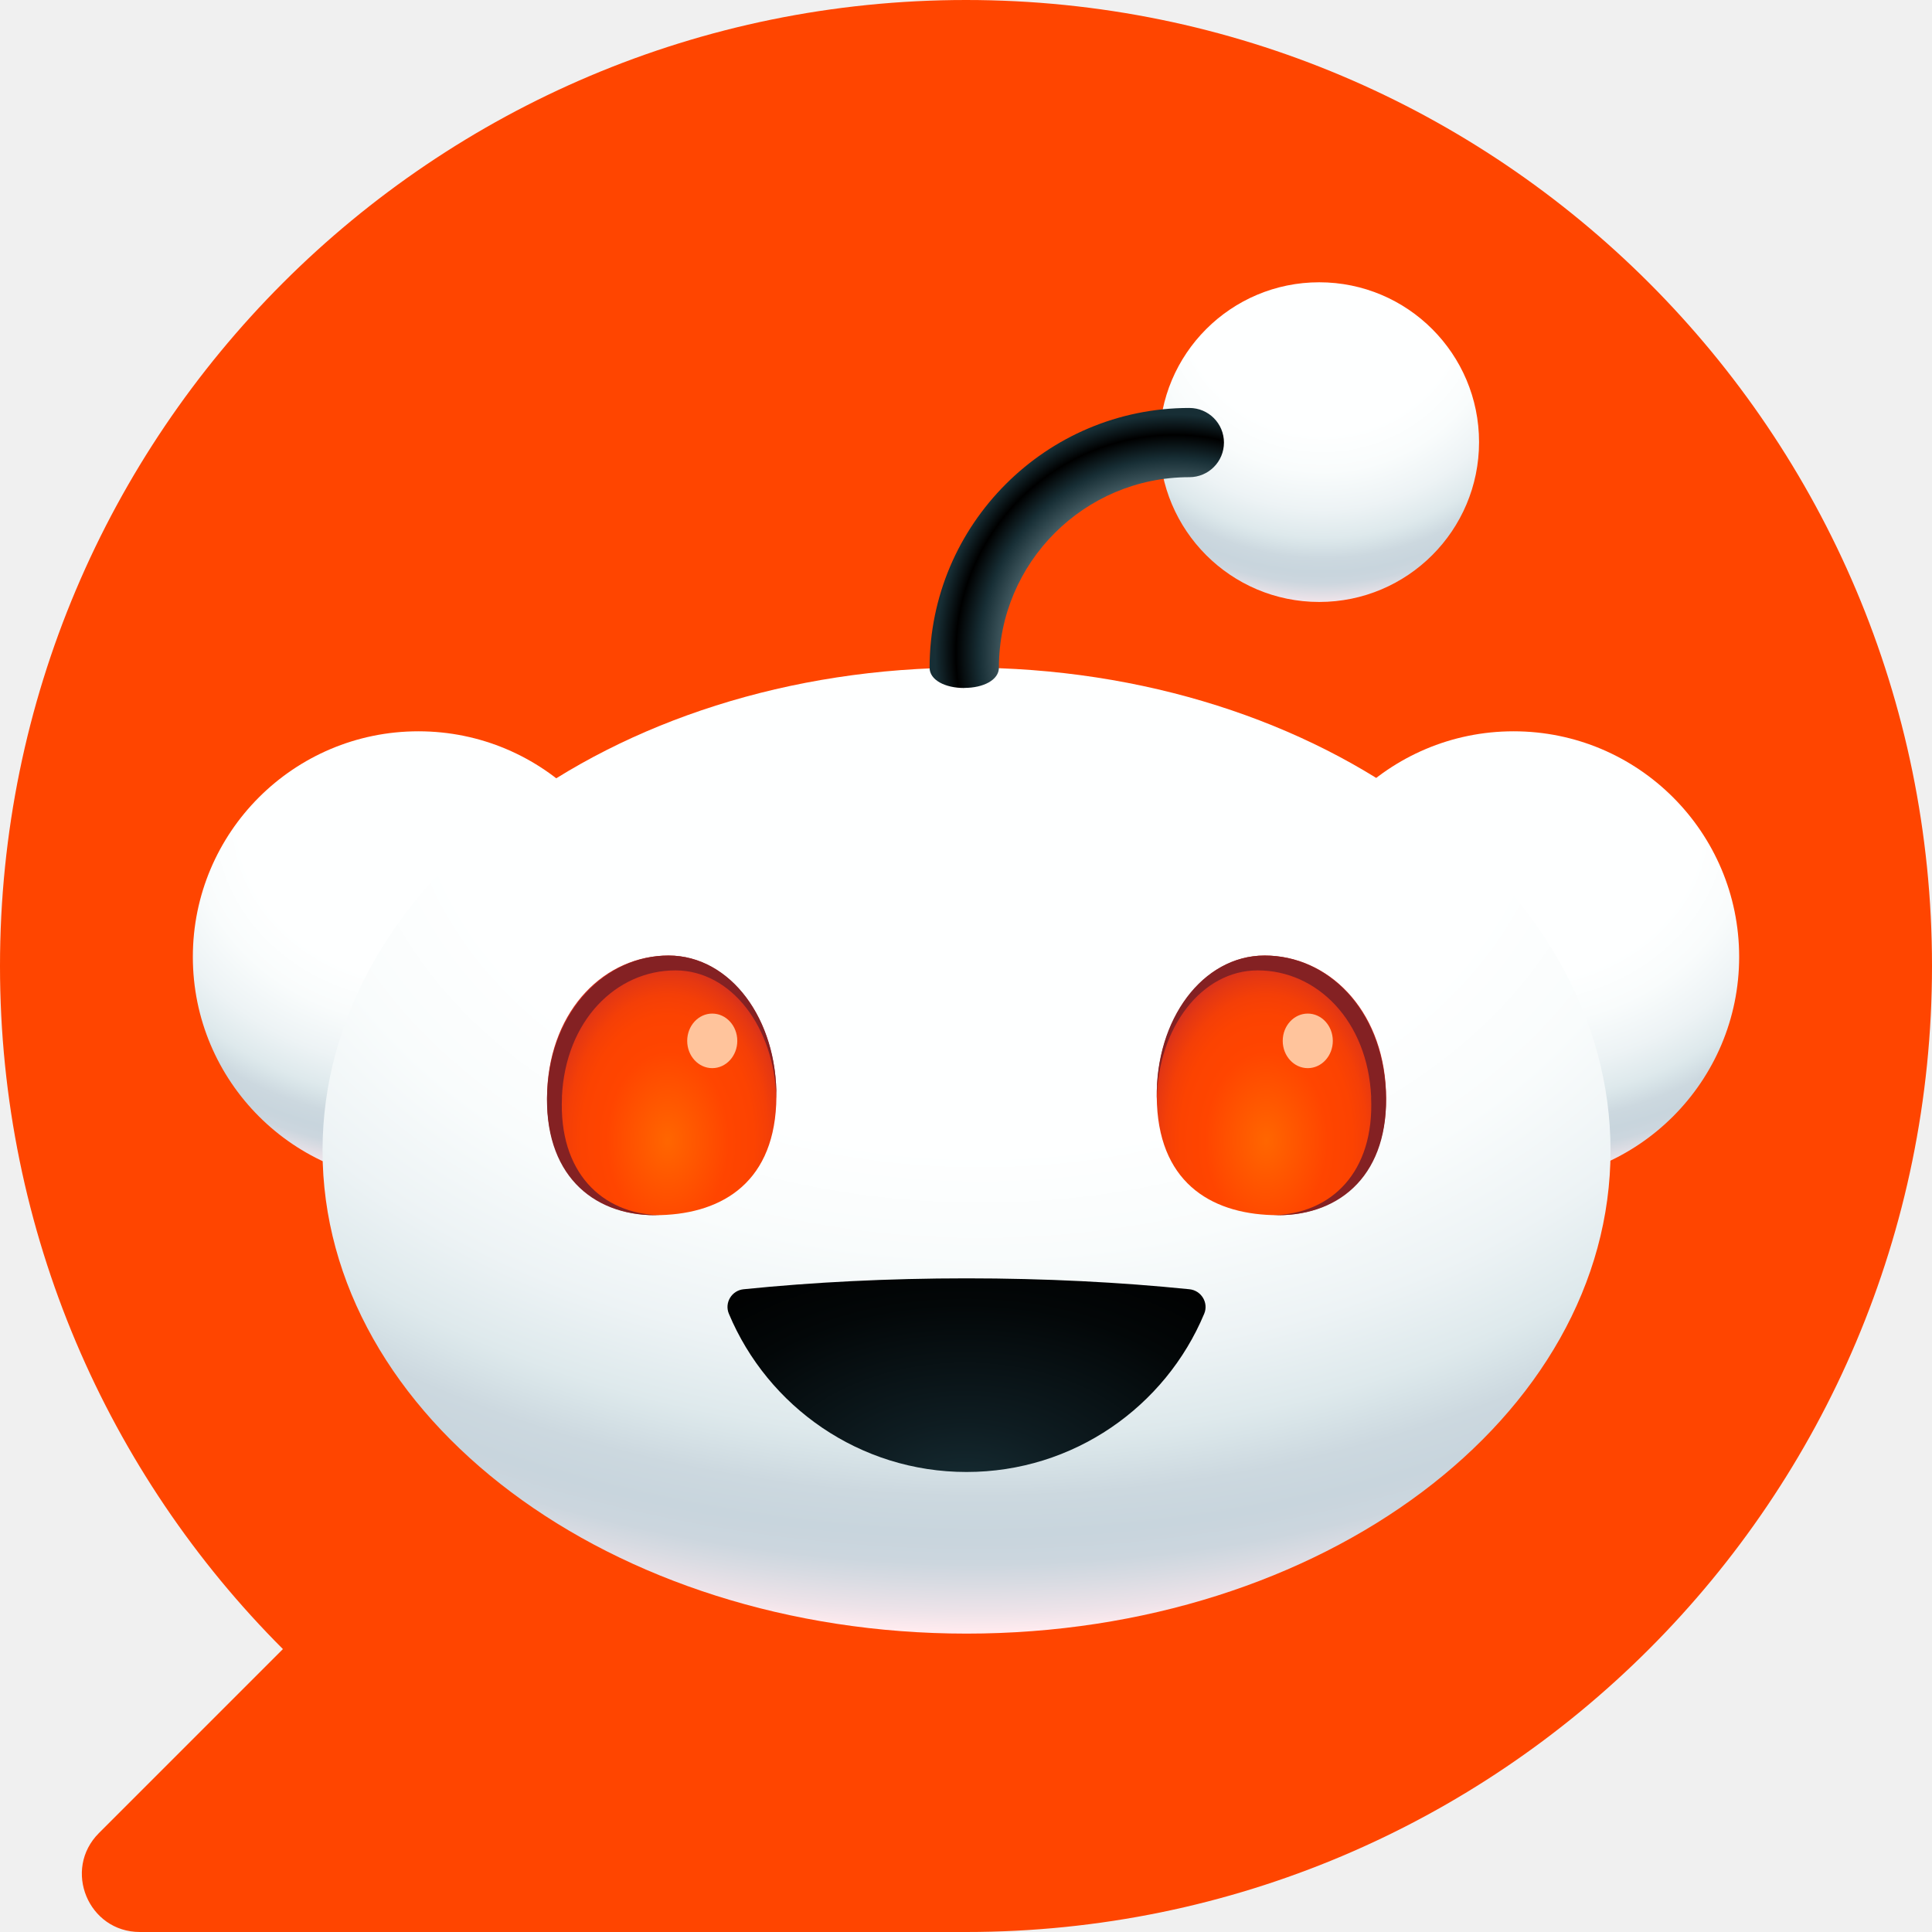
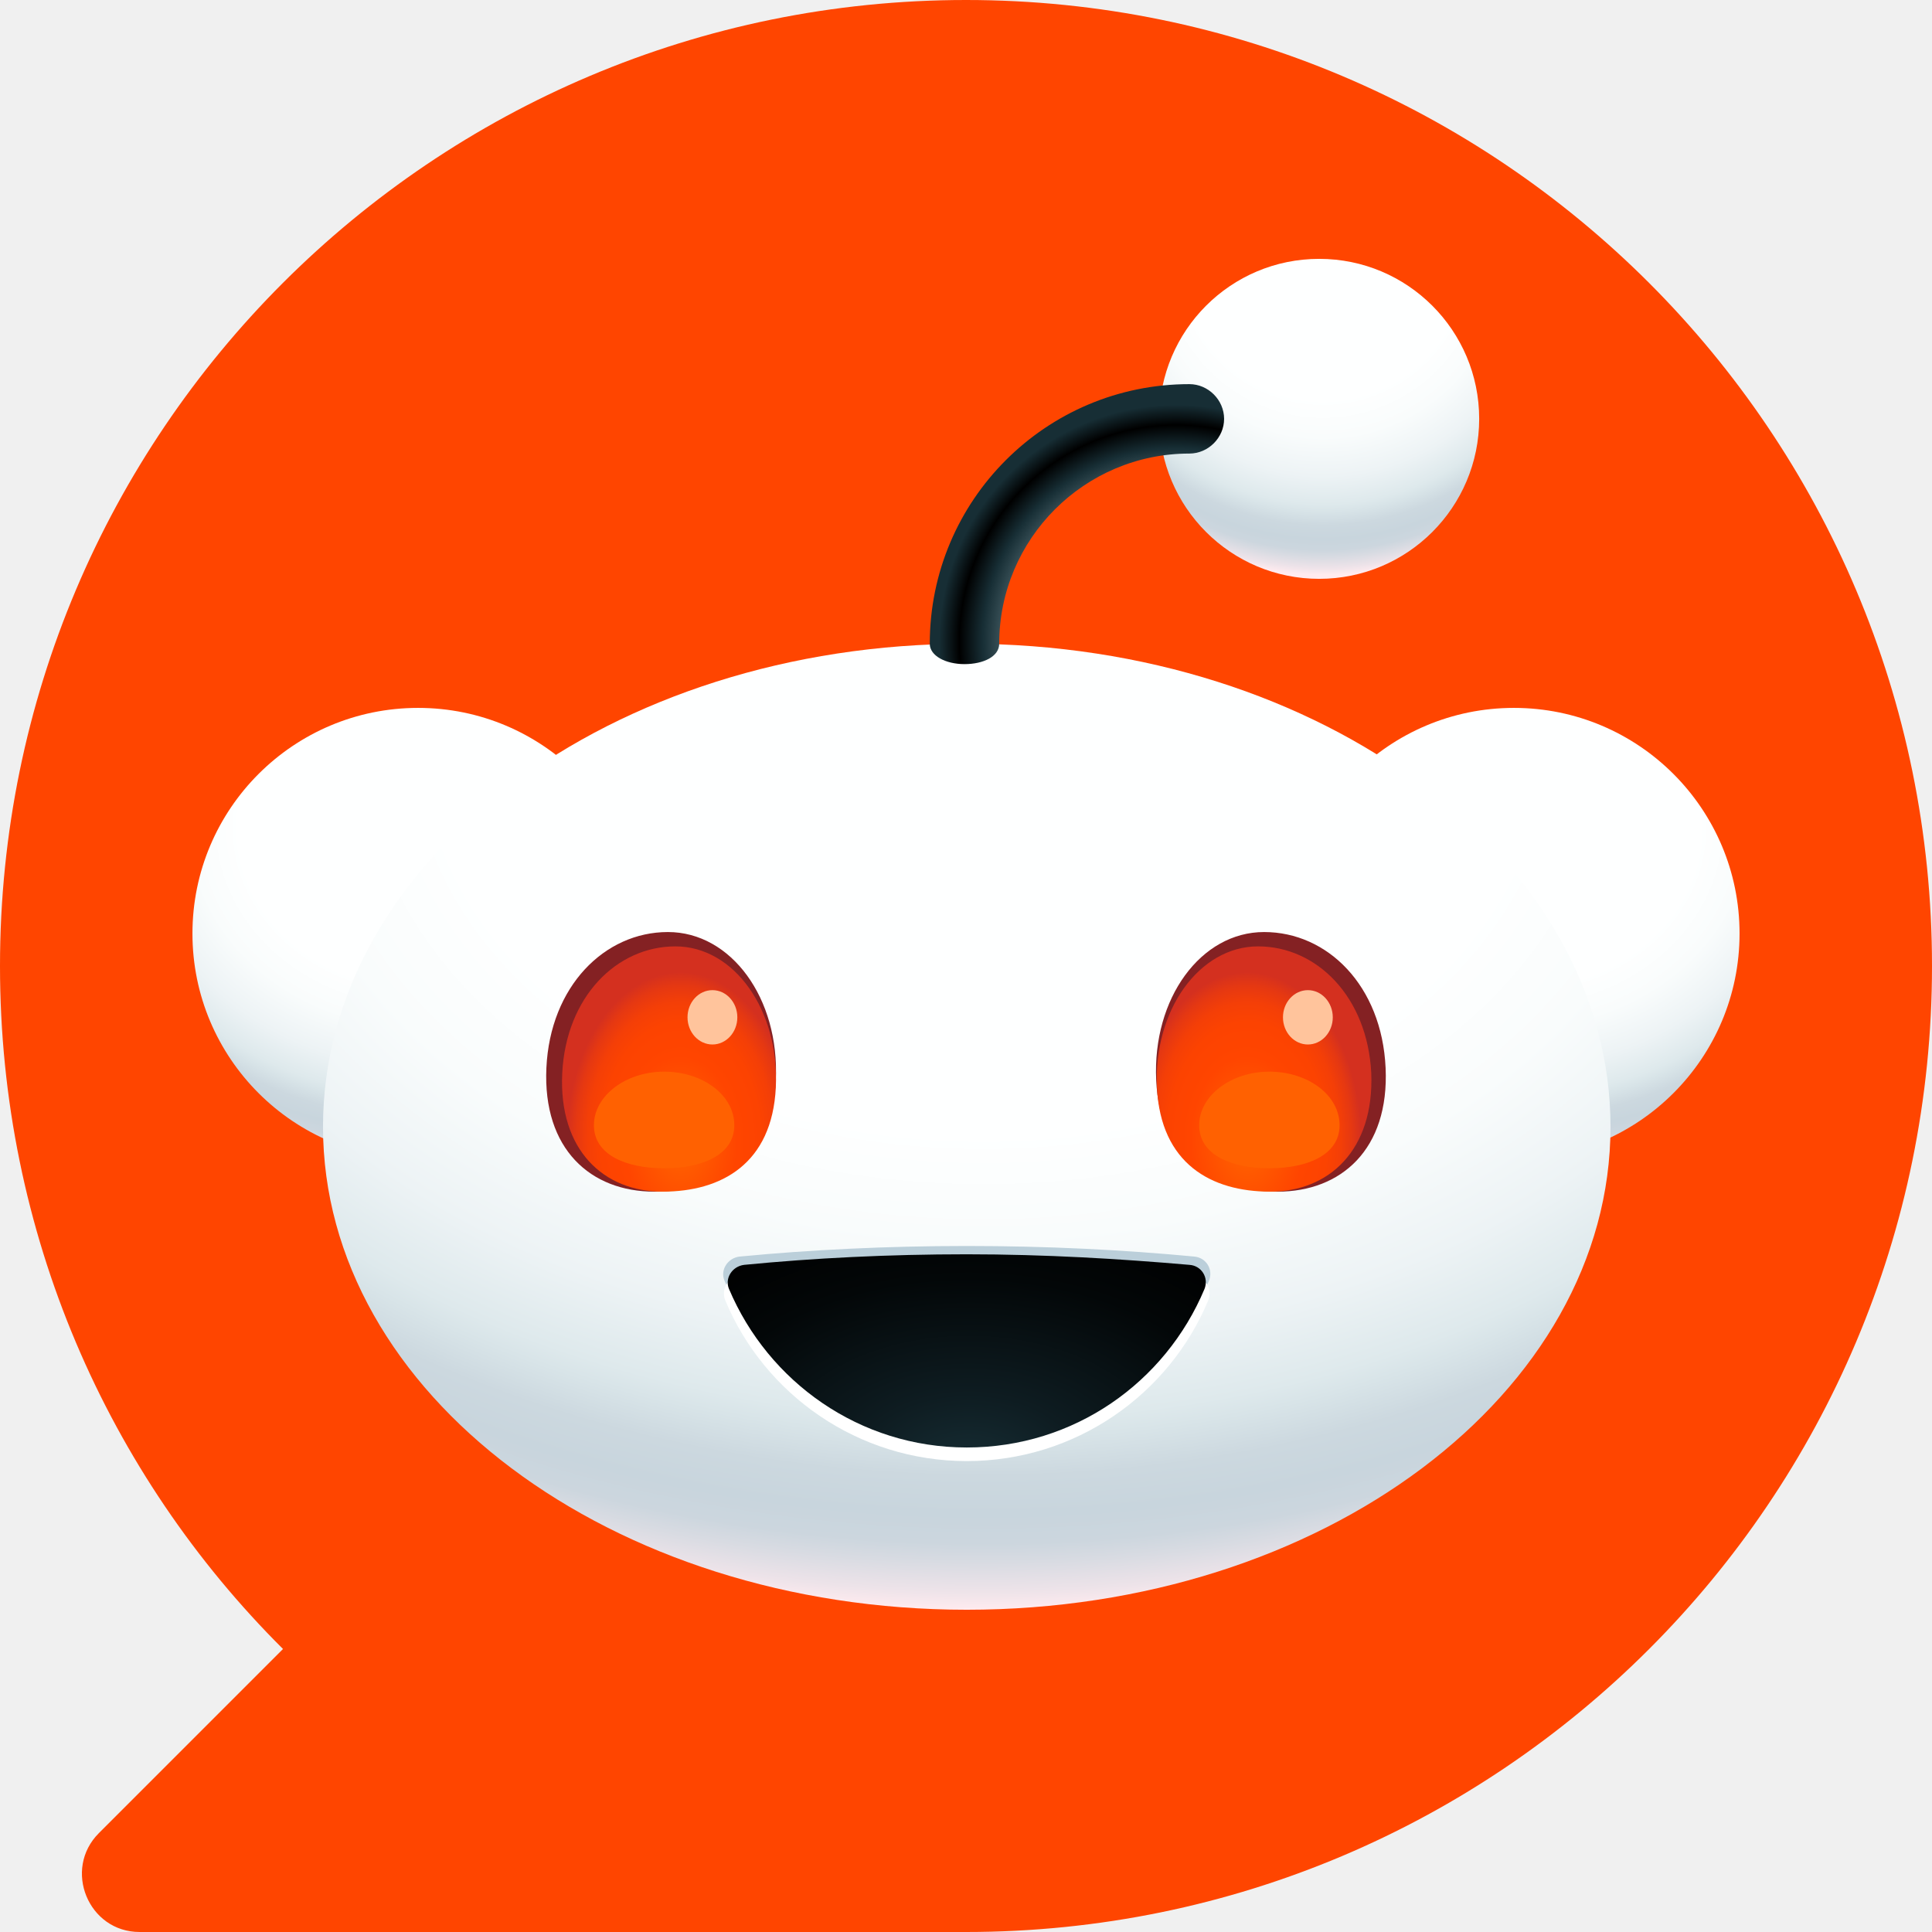
- <svg xmlns="http://www.w3.org/2000/svg" xmlns:xlink="http://www.w3.org/1999/xlink" class="_1O4jTk-dZ-VIxsCuYB6OR8" viewBox="0 0 216 216">
-   <defs>
-     <radialGradient id="snoo-radial-gragient" cx="169.75" cy="92.19" r="50.98" fx="169.75" fy="92.19" gradientTransform="matrix(1 0 0 .87 0 11.64)" gradientUnits="userSpaceOnUse">
-       <stop offset="0" stop-color="#feffff" />
-       <stop offset=".4" stop-color="#feffff" />
-       <stop offset=".51" stop-color="#f9fcfc" />
-       <stop offset=".62" stop-color="#edf3f5" />
-       <stop offset=".7" stop-color="#dee9ec" />
-       <stop offset=".72" stop-color="#d8e4e8" />
-       <stop offset=".76" stop-color="#ccd8df" />
-       <stop offset=".8" stop-color="#c8d5dd" />
-       <stop offset=".83" stop-color="#ccd6de" />
-       <stop offset=".85" stop-color="#d8dbe2" />
-       <stop offset=".88" stop-color="#ede3e9" />
-       <stop offset=".9" stop-color="#ffebef" />
+ <svg xmlns="http://www.w3.org/2000/svg" version="1.1" id="Layer_1" x="0px" y="0px" viewBox="0 0 256 256" style="enable-background:new 0 0 256 256;" xml:space="preserve">
+   <style type="text/css">
+ 	.st0{fill:#FF4500;}
+ 	.st1{fill:url(#SVGID_1_);}
+ 	.st2{fill:url(#SVGID_00000143587662857369923940000013768445963243616390_);}
+ 	.st3{fill:url(#SVGID_00000049923657610354670690000015505824909587812999_);}
+ 	.st4{fill:#842123;}
+ 	.st5{fill:url(#SVGID_00000017509965014435289950000010385374274650224513_);}
+ 	.st6{fill:url(#SVGID_00000150794207758787585400000007442167834910095251_);}
+ 	.st7{fill:#BBCFDA;}
+ 	.st8{fill:#FFFFFF;}
+ 	.st9{fill:url(#SVGID_00000123405508878946926800000007059768908544304044_);}
+ 	.st10{fill:url(#SVGID_00000097495304247950925070000004198053296767481484_);}
+ 	.st11{fill:url(#SVGID_00000000225171639171053760000003181848172219113636_);}
+ 	.st12{fill:#FF6101;}
+ 	.st13{fill:#FFC49C;}
+     </style>
+   <path class="st0" d="M128,0L128,0C57.3,0,0,57.3,0,128l0,0c0,35.4,14.3,67.4,37.5,90.5l-24.4,24.4c-4.8,4.8-1.4,13.1,5.4,13.1H128  l0,0c70.7,0,128-57.3,128-128l0,0C256,57.3,198.7,0,128,0z" />
+   <g>
+     <radialGradient id="SVGID_1_" cx="981.025" cy="1.811" r="127.45" fx="981.025" fy="-7.319" gradientTransform="matrix(0.47 0 0 -0.41 -260.07 108.3)" gradientUnits="userSpaceOnUse">
+       <stop offset="0" style="stop-color:#FEFFFF" />
+       <stop offset="0.4" style="stop-color:#FEFFFF" />
+       <stop offset="0.51" style="stop-color:#F9FCFC" />
+       <stop offset="0.62" style="stop-color:#EDF3F5" />
+       <stop offset="0.7" style="stop-color:#DEE9EC" />
+       <stop offset="0.72" style="stop-color:#D8E4E8" />
+       <stop offset="0.76" style="stop-color:#CCD8DF" />
+       <stop offset="0.8" style="stop-color:#C8D5DD" />
+       <stop offset="0.83" style="stop-color:#CCD6DE" />
+       <stop offset="0.85" style="stop-color:#D8DBE2" />
+       <stop offset="0.88" style="stop-color:#EDE3E9" />
+       <stop offset="0.9" style="stop-color:#FFEBEF" />
    </radialGradient>
-     <radialGradient xlink:href="#snoo-radial-gragient" id="snoo-radial-gragient-2" cx="47.31" r="50.98" fx="47.31" />
-     <radialGradient xlink:href="#snoo-radial-gragient" id="snoo-radial-gragient-3" cx="109.61" cy="85.59" r="153.78" fx="109.61" fy="85.59" gradientTransform="matrix(1 0 0 .7 0 25.56)" />
-     <radialGradient id="snoo-radial-gragient-4" cx="-6.01" cy="64.68" r="12.85" fx="-6.01" fy="64.68" gradientTransform="matrix(1.07 0 0 1.55 81.08 27.26)" gradientUnits="userSpaceOnUse">
-       <stop offset="0" stop-color="#f60" />
-       <stop offset=".5" stop-color="#ff4500" />
-       <stop offset=".7" stop-color="#fc4301" />
-       <stop offset=".82" stop-color="#f43f07" />
-       <stop offset=".92" stop-color="#e53812" />
-       <stop offset="1" stop-color="#d4301f" />
+     <circle class="st1" cx="200.6" cy="123.7" r="29.9" />
+     <radialGradient id="SVGID_00000036246770641878814990000005919777119678409602_" cx="672.259" cy="1.811" r="127.45" fx="672.259" fy="-7.319" gradientTransform="matrix(0.47 0 0 -0.41 -260.07 108.3)" gradientUnits="userSpaceOnUse">
+       <stop offset="0" style="stop-color:#FEFFFF" />
+       <stop offset="0.4" style="stop-color:#FEFFFF" />
+       <stop offset="0.51" style="stop-color:#F9FCFC" />
+       <stop offset="0.62" style="stop-color:#EDF3F5" />
+       <stop offset="0.7" style="stop-color:#DEE9EC" />
+       <stop offset="0.72" style="stop-color:#D8E4E8" />
+       <stop offset="0.76" style="stop-color:#CCD8DF" />
+       <stop offset="0.8" style="stop-color:#C8D5DD" />
+       <stop offset="0.83" style="stop-color:#CCD6DE" />
+       <stop offset="0.85" style="stop-color:#D8DBE2" />
+       <stop offset="0.88" style="stop-color:#EDE3E9" />
+       <stop offset="0.9" style="stop-color:#FFEBEF" />
    </radialGradient>
-     <radialGradient xlink:href="#snoo-radial-gragient-4" id="snoo-radial-gragient-5" cx="-73.55" cy="64.68" r="12.85" fx="-73.55" fy="64.68" gradientTransform="matrix(-1.07 0 0 1.55 62.87 27.26)" />
-     <radialGradient id="snoo-radial-gragient-6" cx="107.93" cy="166.96" r="45.3" fx="107.93" fy="166.96" gradientTransform="matrix(1 0 0 .66 0 57.4)" gradientUnits="userSpaceOnUse">
-       <stop offset="0" stop-color="#172e35" />
-       <stop offset=".29" stop-color="#0e1c21" />
-       <stop offset=".73" stop-color="#030708" />
-       <stop offset="1" />
+     <circle style="fill:url(#SVGID_00000036246770641878814990000005919777119678409602_);" cx="55.4" cy="123.7" r="29.9" />
+     <radialGradient id="SVGID_00000018938084004212545110000003812637463316940965_" cx="830.675" cy="-224.685" r="384.44" gradientTransform="matrix(0.47 0 0 -0.33 -260.07 25.03)" gradientUnits="userSpaceOnUse">
+       <stop offset="0" style="stop-color:#FEFFFF" />
+       <stop offset="0.4" style="stop-color:#FEFFFF" />
+       <stop offset="0.51" style="stop-color:#F9FCFC" />
+       <stop offset="0.62" style="stop-color:#EDF3F5" />
+       <stop offset="0.7" style="stop-color:#DEE9EC" />
+       <stop offset="0.72" style="stop-color:#D8E4E8" />
+       <stop offset="0.76" style="stop-color:#CCD8DF" />
+       <stop offset="0.8" style="stop-color:#C8D5DD" />
+       <stop offset="0.83" style="stop-color:#CCD6DE" />
+       <stop offset="0.85" style="stop-color:#D8DBE2" />
+       <stop offset="0.88" style="stop-color:#EDE3E9" />
+       <stop offset="0.9" style="stop-color:#FFEBEF" />
    </radialGradient>
-     <radialGradient xlink:href="#snoo-radial-gragient" id="snoo-radial-gragient-7" cx="147.88" cy="32.94" r="39.77" fx="147.88" fy="32.94" gradientTransform="matrix(1 0 0 .98 0 .54)" />
-     <radialGradient id="snoo-radial-gragient-8" cx="131.31" cy="73.08" r="32.6" fx="131.31" fy="73.08" gradientUnits="userSpaceOnUse">
-       <stop offset=".48" stop-color="#7a9299" />
-       <stop offset=".67" stop-color="#172e35" />
-       <stop offset=".75" />
-       <stop offset=".82" stop-color="#172e35" />
+     <ellipse style="fill:url(#SVGID_00000018938084004212545110000003812637463316940965_);" cx="128.1" cy="149.3" rx="85.3" ry="64" />
+     <path class="st4" d="M102.8,143.1c-0.5,10.8-7.7,14.8-16.1,14.8s-14.8-5.6-14.3-16.4s7.7-18,16.1-18S103.3,132.3,102.8,143.1z" />
+     <path class="st4" d="M183.6,141.5c0.5,10.8-5.9,16.4-14.3,16.4s-15.6-3.9-16.1-14.8c-0.5-10.8,5.9-19.6,14.3-19.6   S183.1,130.6,183.6,141.5L183.6,141.5z" />
+     <radialGradient id="SVGID_00000100358442326342623590000001008359023910400391_" cx="-2957.255" cy="173.422" r="32.12" gradientTransform="matrix(-0.47 0 0 0.69 -1224.63 31.31)" gradientUnits="userSpaceOnUse">
+       <stop offset="0" style="stop-color:#FF6600" />
+       <stop offset="0.5" style="stop-color:#FF4500" />
+       <stop offset="0.7" style="stop-color:#FC4301" />
+       <stop offset="0.82" style="stop-color:#F43F07" />
+       <stop offset="0.92" style="stop-color:#E53812" />
+       <stop offset="1" style="stop-color:#D4301F" />
    </radialGradient>
-     <style>
-             .snoo-cls-11{stroke-width:0;fill:#ffc49c}
-         </style>
-   </defs>
-   <path fill="#ff4500" stroke-width="0" d="M108 0C48.35 0 0 48.35 0 108c0 29.82 12.09 56.82 31.63 76.37l-20.57 20.57C6.98 209.02 9.87 216 15.64 216H108c59.65 0 108-48.35 108-108S167.65 0 108 0Z" />
-   <circle cx="169.22" cy="106.98" r="25.22" fill="url(#snoo-radial-gragient)" stroke-width="0" />
-   <circle cx="46.78" cy="106.98" r="25.22" fill="url(#snoo-radial-gragient-2)" stroke-width="0" />
-   <ellipse cx="108.06" cy="128.64" fill="url(#snoo-radial-gragient-3)" stroke-width="0" rx="72" ry="54" />
-   <path fill="url(#snoo-radial-gragient-4)" stroke-width="0" d="M86.78 123.48c-.42 9.08-6.49 12.38-13.56 12.38s-12.46-4.93-12.04-14.01c.42-9.08 6.49-15.02 13.56-15.02s12.46 7.58 12.04 16.66Z" />
-   <path fill="url(#snoo-radial-gragient-5)" stroke-width="0" d="M129.35 123.48c.42 9.08 6.49 12.38 13.56 12.38s12.46-4.93 12.04-14.01c-.42-9.08-6.49-15.02-13.56-15.02s-12.46 7.58-12.04 16.66Z" />
-   <ellipse cx="79.63" cy="116.37" class="snoo-cls-11" rx="2.8" ry="3.05" />
-   <ellipse cx="146.21" cy="116.37" class="snoo-cls-11" rx="2.8" ry="3.05" />
-   <path fill="url(#snoo-radial-gragient-6)" stroke-width="0" d="M108.06 142.92c-8.76 0-17.16.43-24.92 1.22-1.33.13-2.17 1.51-1.65 2.74 4.35 10.39 14.61 17.69 26.57 17.69s22.23-7.3 26.57-17.69c.52-1.23-.33-2.61-1.65-2.74-7.77-.79-16.16-1.22-24.92-1.22Z" />
-   <circle cx="147.49" cy="49.43" r="17.87" fill="url(#snoo-radial-gragient-7)" stroke-width="0" />
-   <path fill="url(#snoo-radial-gragient-8)" stroke-width="0" d="M107.8 76.92c-2.14 0-3.87-.89-3.87-2.27 0-16.01 13.03-29.04 29.04-29.04 2.14 0 3.87 1.73 3.87 3.87s-1.73 3.87-3.87 3.87c-11.74 0-21.29 9.55-21.29 21.29 0 1.38-1.73 2.27-3.87 2.27Z" />
-   <path fill="#842123" stroke-width="0" d="M62.82 122.65c.39-8.56 6.08-14.16 12.69-14.16 6.26 0 11.1 6.39 11.28 14.33.17-8.88-5.13-15.99-12.05-15.99s-13.14 6.05-13.56 15.2c-.42 9.15 4.97 13.83 12.04 13.83h.52c-6.44-.16-11.3-4.79-10.91-13.2Zm90.48 0c-.39-8.56-6.08-14.16-12.69-14.16-6.26 0-11.1 6.39-11.28 14.33-.17-8.88 5.13-15.99 12.05-15.99 7.07 0 13.14 6.05 13.56 15.2.42 9.15-4.97 13.83-12.04 13.83h-.52c6.44-.16 11.3-4.79 10.91-13.2Z" />
+     <path style="fill:url(#SVGID_00000100358442326342623590000001008359023910400391_);" d="M153.3,144.1c0.5,10.1,7.2,13.8,15,13.8   s13.8-5.5,13.4-15.7c-0.5-10.1-7.2-16.8-15-16.8S152.8,133.9,153.3,144.1z" />
+     <radialGradient id="SVGID_00000101795553196247918750000016558665307898727865_" cx="745.235" cy="173.422" r="32.12" gradientTransform="matrix(0.47 0 0 0.69 -260.07 31.31)" gradientUnits="userSpaceOnUse">
+       <stop offset="0" style="stop-color:#FF6600" />
+       <stop offset="0.5" style="stop-color:#FF4500" />
+       <stop offset="0.7" style="stop-color:#FC4301" />
+       <stop offset="0.82" style="stop-color:#F43F07" />
+       <stop offset="0.92" style="stop-color:#E53812" />
+       <stop offset="1" style="stop-color:#D4301F" />
+     </radialGradient>
+     <path style="fill:url(#SVGID_00000101795553196247918750000016558665307898727865_);" d="M102.8,144.1c-0.5,10.1-7.2,13.8-15,13.8   s-13.8-5.5-13.3-15.7c0.5-10.1,7.2-16.8,15-16.8S103.3,133.9,102.8,144.1z" />
+     <path class="st7" d="M128.1,165.1c-10.6,0-20.7,0.5-30.1,1.4c-1.6,0.2-2.6,1.8-2,3.2c5.2,12.3,17.6,21,32.1,21s26.8-8.6,32.1-21   c0.6-1.5-0.4-3.1-2-3.2C148.8,165.6,138.7,165.1,128.1,165.1z" />
+     <path class="st8" d="M128.1,167.5c-10.6,0-20.7,0.5-30,1.5c-1.6,0.2-2.6,1.8-2,3.3c5.2,12.5,17.6,21.3,32,21.3s26.8-8.8,32-21.3   c0.6-1.5-0.4-3.1-2-3.3C148.7,168,138.6,167.5,128.1,167.5L128.1,167.5z" />
+     <radialGradient id="SVGID_00000129915728043071345700000001618660102739666578_" cx="826.465" cy="-508.476" r="113.26" gradientTransform="matrix(0.47 0 0 -0.31 -260.07 37.28)" gradientUnits="userSpaceOnUse">
+       <stop offset="0" style="stop-color:#172E35" />
+       <stop offset="0.29" style="stop-color:#0E1C21" />
+       <stop offset="0.73" style="stop-color:#030708" />
+       <stop offset="1" style="stop-color:#000000" />
+     </radialGradient>
+     <path style="fill:url(#SVGID_00000129915728043071345700000001618660102739666578_);" d="M128.1,166.2c-10.4,0-20.3,0.5-29.5,1.4   c-1.6,0.2-2.6,1.8-2,3.2c5.2,12.3,17.3,21,31.5,21s26.3-8.6,31.5-21c0.6-1.5-0.4-3.1-2-3.2C148.4,166.8,138.5,166.2,128.1,166.2z" />
+     <radialGradient id="SVGID_00000132773094689987568360000004811110407827195799_" cx="926.345" cy="277.902" r="99.42" gradientTransform="matrix(0.47 0 0 -0.47 -260.07 164.72)" gradientUnits="userSpaceOnUse">
+       <stop offset="0" style="stop-color:#FEFFFF" />
+       <stop offset="0.4" style="stop-color:#FEFFFF" />
+       <stop offset="0.51" style="stop-color:#F9FCFC" />
+       <stop offset="0.62" style="stop-color:#EDF3F5" />
+       <stop offset="0.7" style="stop-color:#DEE9EC" />
+       <stop offset="0.72" style="stop-color:#D8E4E8" />
+       <stop offset="0.76" style="stop-color:#CCD8DF" />
+       <stop offset="0.8" style="stop-color:#C8D5DD" />
+       <stop offset="0.83" style="stop-color:#CCD6DE" />
+       <stop offset="0.85" style="stop-color:#D8DBE2" />
+       <stop offset="0.88" style="stop-color:#EDE3E9" />
+       <stop offset="0.9" style="stop-color:#FFEBEF" />
+     </radialGradient>
+     <circle style="fill:url(#SVGID_00000132773094689987568360000004811110407827195799_);" cx="174.8" cy="55.5" r="21.2" />
+     <radialGradient id="SVGID_00000093173154653334829310000007940785063173693333_" cx="884.915" cy="177.562" r="81.49" gradientTransform="matrix(0.47 0 0 -0.47 -260.07 168.5)" gradientUnits="userSpaceOnUse">
+       <stop offset="0.48" style="stop-color:#7A9299" />
+       <stop offset="0.67" style="stop-color:#172E35" />
+       <stop offset="0.75" style="stop-color:#000000" />
+       <stop offset="0.82" style="stop-color:#172E35" />
+     </radialGradient>
+     <path style="fill:url(#SVGID_00000093173154653334829310000007940785063173693333_);" d="M127.8,88c-2.5,0-4.6-1.1-4.6-2.7   c0-19,15.4-34.4,34.4-34.4c2.5,0,4.6,2.1,4.6,4.6s-2.1,4.6-4.6,4.6c-13.9,0-25.2,11.3-25.2,25.2C132.4,87,130.3,88,127.8,88z" />
+     <path class="st12" d="M97.3,149.1c0,3.9-4.2,5.7-9.3,5.7s-9.3-1.8-9.3-5.7s4.2-7.1,9.3-7.1S97.3,145.1,97.3,149.1z" />
+     <path class="st12" d="M177.5,149.1c0,3.9-4.2,5.7-9.3,5.7s-9.3-1.8-9.3-5.7s4.2-7.1,9.3-7.1S177.5,145.1,177.5,149.1z" />
+     <ellipse class="st13" cx="94.4" cy="134.8" rx="3.3" ry="3.6" />
+     <ellipse class="st13" cx="173.3" cy="134.8" rx="3.3" ry="3.6" />
+   </g>
</svg>
